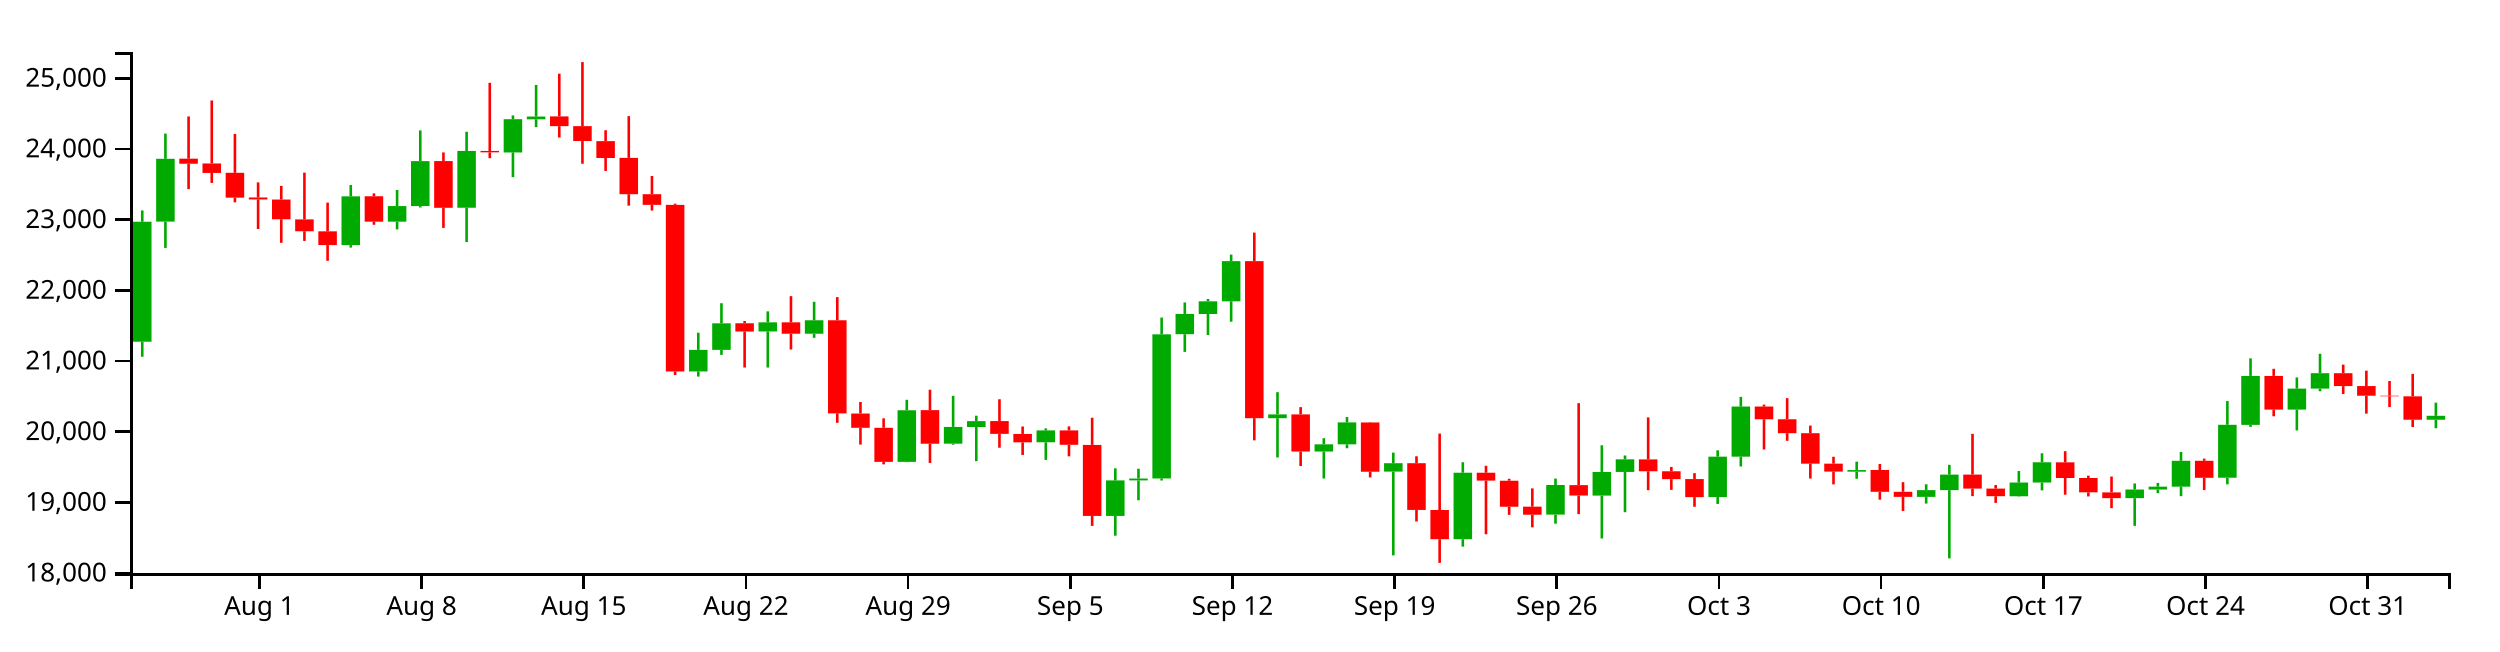
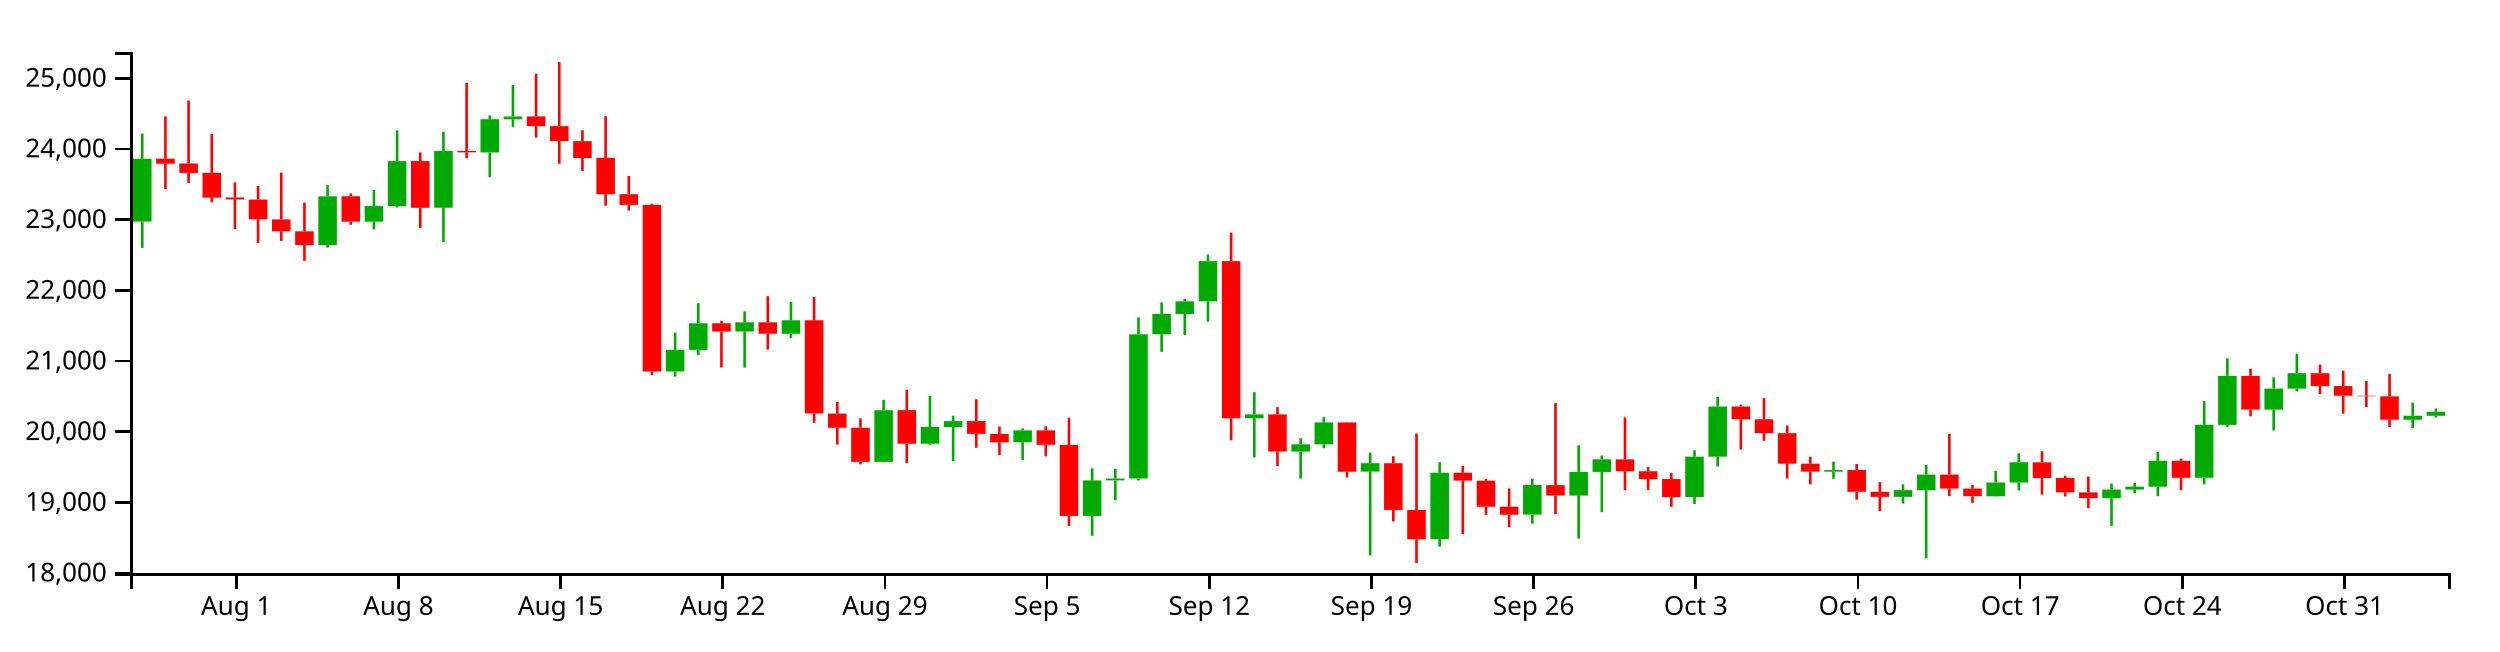
<svg xmlns="http://www.w3.org/2000/svg" version="1.1" width="960" height="250">
  <g transform="translate(50,20)">
    <style>.axis path,.axis line{fill:none;stroke:#000;shape-rendering:crispEdges;}path.candle{stroke:#000000;}path.candle.body{stroke-width:0;}path.candle.up{fill:#00AA00;stroke:#00AA00;}path.candle.down{fill:#FF0000;stroke:#FF0000;}</style>
    <g class="candlestick">
      <g class="data">
-         <path class="candle body up" d="M 1.068 111.236 l 7.117 0 L 8.185 65.156 l -7.117 0 L 1.068 111.236 M 9.964 65.105 l 7.117 0 L 17.081 40.986 l -7.117 0 L 9.964 65.105 M 81.136 74.113 l 7.117 0 L 88.253 55.385 l -7.117 0 L 81.136 74.113 M 98.928 65.108 l 7.117 0 L 106.046 59.132 l -7.117 0 L 98.928 65.108 M 107.825 59.132 l 7.117 0 L 114.942 41.88 l -7.117 0 L 107.825 59.132 M 125.618 59.758 l 7.117 0 L 132.735 37.971 l -7.117 0 L 125.618 59.758 M 143.411 38.539 l 7.117 0 L 150.528 25.767 l -7.117 0 L 143.411 38.539 M 152.307 25.821 l 7.117 0 L 159.424 24.744 l -7.117 0 L 152.307 25.821 M 214.582 122.643 l 7.117 0 L 221.699 114.347 l -7.117 0 L 214.582 122.643 M 223.479 114.347 l 7.117 0 L 230.596 104.154 l -7.117 0 L 223.479 114.347 M 241.271 107.271 l 7.117 0 L 248.389 103.787 l -7.117 0 L 241.271 107.271 M 259.064 108.159 l 7.117 0 L 266.182 102.975 l -7.117 0 L 259.064 108.159 M 294.65 157.351 l 7.117 0 L 301.767 137.535 l -7.117 0 L 294.65 157.351 M 312.443 150.365 l 7.117 0 L 319.56 143.932 l -7.117 0 L 312.443 150.365 M 321.339 143.975 l 7.117 0 L 328.457 141.722 l -7.117 0 L 321.339 143.975 M 348.029 149.837 l 7.117 0 L 355.146 145.282 l -7.117 0 L 348.029 149.837 M 374.718 178.115 l 7.117 0 L 381.835 164.483 l -7.117 0 L 374.718 178.115 M 383.615 164.483 l 7.117 0 L 390.732 163.752 l -7.117 0 L 383.615 164.483 M 392.511 163.732 l 7.117 0 L 399.628 108.374 l -7.117 0 L 392.511 163.732 M 401.407 108.333 l 7.117 0 L 408.525 100.551 l -7.117 0 L 401.407 108.333 M 410.304 100.582 l 7.117 0 L 417.421 95.706 l -7.117 0 L 410.304 100.582 M 419.2 95.706 l 7.117 0 L 426.317 80.266 l -7.117 0 L 419.2 95.706 M 436.993 140.578 l 7.117 0 L 444.11 139.137 l -7.117 0 L 436.993 140.578 M 454.786 153.381 l 7.117 0 L 461.903 150.629 l -7.117 0 L 454.786 153.381 M 463.683 150.629 l 7.117 0 L 470.8 142.206 l -7.117 0 L 463.683 150.629 M 481.475 161.101 l 7.117 0 L 488.593 157.856 l -7.117 0 L 481.475 161.101 M 508.165 187.051 l 7.117 0 L 515.282 161.531 l -7.117 0 L 508.165 187.051 M 543.75 177.612 l 7.117 0 L 550.868 166.248 l -7.117 0 L 543.75 177.612 M 561.543 170.312 l 7.117 0 L 568.661 161.227 l -7.117 0 L 561.543 170.312 M 570.44 161.227 l 7.117 0 L 577.557 156.377 l -7.117 0 L 570.44 161.227 M 606.026 170.864 l 7.117 0 L 613.143 155.357 l -7.117 0 L 606.026 170.864 M 614.922 155.357 l 7.117 0 L 622.039 136.121 l -7.117 0 L 614.922 155.357 M 659.404 161.126 l 7.117 0 L 666.521 160.516 l -7.117 0 L 659.404 161.126 M 686.094 170.803 l 7.117 0 L 693.211 168.21 l -7.117 0 L 686.094 170.803 M 694.99 168.222 l 7.117 0 L 702.107 162.25 l -7.117 0 L 694.99 168.222 M 721.679 170.575 l 7.117 0 L 728.796 165.294 l -7.117 0 L 721.679 170.575 M 730.576 165.294 l 7.117 0 L 737.693 157.507 l -7.117 0 L 730.576 165.294 M 766.162 171.294 l 7.117 0 L 773.279 167.97 l -7.117 0 L 766.162 171.294 M 775.058 167.97 l 7.117 0 L 782.175 166.885 l -7.117 0 L 775.058 167.97 M 783.954 166.887 l 7.117 0 L 791.072 156.95 l -7.117 0 L 783.954 166.887 M 801.747 163.458 l 7.117 0 L 808.864 143.117 l -7.117 0 L 801.747 163.458 M 810.644 143.145 l 7.117 0 L 817.761 124.348 l -7.117 0 L 810.644 143.145 M 828.437 137.28 l 7.117 0 L 835.554 129.226 l -7.117 0 L 828.437 137.28 M 837.333 129.226 l 7.117 0 L 844.45 123.314 l -7.117 0 L 837.333 129.226 M 881.815 141.169 l 7.117 0 L 888.932 139.678 l -7.117 0 L 881.815 141.169" />
-         <path class="candle body down" d="M 18.86 40.924 l 7.117 0 L 25.978 42.864 l -7.117 0 L 18.86 40.924 M 27.757 42.768 l 7.117 0 L 34.874 46.399 l -7.117 0 L 27.757 42.768 M 36.653 46.368 l 7.117 0 L 43.77 55.904 l -7.117 0 L 36.653 46.368 M 45.55 55.821 l 7.117 0 L 52.667 56.591 l -7.117 0 L 45.55 55.821 M 54.446 56.621 l 7.117 0 L 61.563 64.196 l -7.117 0 L 54.446 56.621 M 63.343 64.247 l 7.117 0 L 70.46 68.795 l -7.117 0 L 63.343 64.247 M 72.239 68.834 l 7.117 0 L 79.356 74.098 l -7.117 0 L 72.239 68.834 M 90.032 55.354 l 7.117 0 L 97.149 65.108 l -7.117 0 L 90.032 55.354 M 116.721 41.854 l 7.117 0 L 123.838 59.795 l -7.117 0 L 116.721 41.854 M 134.514 37.971 l 7.117 0 L 141.631 38.504 l -7.117 0 L 134.514 37.971 M 161.204 24.698 l 7.117 0 L 168.321 28.439 l -7.117 0 L 161.204 24.698 M 170.1 28.438 l 7.117 0 L 177.217 34.15 l -7.117 0 L 170.1 28.438 M 178.996 34.198 l 7.117 0 L 186.114 40.666 l -7.117 0 L 178.996 34.198 M 187.893 40.628 l 7.117 0 L 195.01 54.565 l -7.117 0 L 187.893 40.628 M 196.789 54.565 l 7.117 0 L 203.906 58.676 l -7.117 0 L 196.789 54.565 M 205.686 58.669 l 7.117 0 L 212.803 122.643 l -7.117 0 L 205.686 58.669 M 232.375 104.124 l 7.117 0 L 239.492 107.296 l -7.117 0 L 232.375 104.124 M 250.168 103.787 l 7.117 0 L 257.285 108.158 l -7.117 0 L 250.168 103.787 M 267.961 102.975 l 7.117 0 L 275.078 138.747 l -7.117 0 L 267.961 102.975 M 276.857 138.799 l 7.117 0 L 283.974 144.269 l -7.117 0 L 276.857 138.799 M 285.754 144.269 l 7.117 0 L 292.871 157.351 l -7.117 0 L 285.754 144.269 M 303.547 137.495 l 7.117 0 L 310.664 150.402 l -7.117 0 L 303.547 137.495 M 330.236 141.69 l 7.117 0 L 337.353 146.596 l -7.117 0 L 330.236 141.69 M 339.132 146.62 l 7.117 0 L 346.25 149.852 l -7.117 0 L 339.132 146.62 M 356.925 145.282 l 7.117 0 L 364.042 150.804 l -7.117 0 L 356.925 145.282 M 365.822 150.845 l 7.117 0 L 372.939 178.115 l -7.117 0 L 365.822 150.845 M 428.097 80.274 l 7.117 0 L 435.214 140.579 l -7.117 0 L 428.097 80.274 M 445.89 139.124 l 7.117 0 L 453.007 153.381 l -7.117 0 L 445.89 139.124 M 472.579 142.233 l 7.117 0 L 479.696 161.136 l -7.117 0 L 472.579 142.233 M 490.372 157.856 l 7.117 0 L 497.489 175.824 l -7.117 0 L 490.372 157.856 M 499.268 175.843 l 7.117 0 L 506.385 187.051 l -7.117 0 L 499.268 175.843 M 517.061 161.531 l 7.117 0 L 524.178 164.563 l -7.117 0 L 517.061 161.531 M 525.958 164.599 l 7.117 0 L 533.075 174.589 l -7.117 0 L 525.958 164.599 M 534.854 174.549 l 7.117 0 L 541.971 177.66 l -7.117 0 L 534.854 174.549 M 552.647 166.279 l 7.117 0 L 559.764 170.284 l -7.117 0 L 552.647 166.279 M 579.336 156.403 l 7.117 0 L 586.453 160.961 l -7.117 0 L 579.336 156.403 M 588.233 160.961 l 7.117 0 L 595.35 163.992 l -7.117 0 L 588.233 160.961 M 597.129 163.957 l 7.117 0 L 604.246 170.89 l -7.117 0 L 597.129 163.957 M 623.818 136.121 l 7.117 0 L 630.936 140.994 l -7.117 0 L 623.818 136.121 M 632.715 140.994 l 7.117 0 L 639.832 146.357 l -7.117 0 L 632.715 140.994 M 641.611 146.357 l 7.117 0 L 648.729 158.044 l -7.117 0 L 641.611 146.357 M 650.508 158.044 l 7.117 0 L 657.625 161.087 l -7.117 0 L 650.508 158.044 M 668.301 160.49 l 7.117 0 L 675.418 168.852 l -7.117 0 L 668.301 160.49 M 677.197 168.852 l 7.117 0 L 684.314 170.803 l -7.117 0 L 677.197 168.852 M 703.886 162.238 l 7.117 0 L 711.004 167.629 l -7.117 0 L 703.886 162.238 M 712.783 167.629 l 7.117 0 L 719.9 170.548 l -7.117 0 L 712.783 167.629 M 739.472 157.545 l 7.117 0 L 746.589 163.544 l -7.117 0 L 739.472 157.545 M 748.369 163.544 l 7.117 0 L 755.486 169.067 l -7.117 0 L 748.369 163.544 M 757.265 169.084 l 7.117 0 L 764.382 171.294 l -7.117 0 L 757.265 169.084 M 792.851 156.95 l 7.117 0 L 799.968 163.482 l -7.117 0 L 792.851 156.95 M 819.54 124.347 l 7.117 0 L 826.657 137.28 l -7.117 0 L 819.54 124.347 M 846.23 123.314 l 7.117 0 L 853.347 128.259 l -7.117 0 L 846.23 123.314 M 855.126 128.259 l 7.117 0 L 862.243 131.97 l -7.117 0 L 855.126 128.259 M 864.022 131.97 l 7.117 0 L 871.14 132.164 l -7.117 0 L 864.022 131.97 M 872.919 132.186 l 7.117 0 L 880.036 141.169 l -7.117 0 L 872.919 132.186" />
+         <path class="candle body up" d="M 1.068 65.105 l 7.117 0 L 8.185 40.986 l -7.117 0 L 1.068 65.105 M 72.239 74.113 l 7.117 0 L 79.356 55.385 l -7.117 0 L 72.239 74.113 M 90.032 65.108 l 7.117 0 L 97.149 59.132 l -7.117 0 L 90.032 65.108 M 98.928 59.132 l 7.117 0 L 106.046 41.88 l -7.117 0 L 98.928 59.132 M 116.721 59.758 l 7.117 0 L 123.838 37.971 l -7.117 0 L 116.721 59.758 M 134.514 38.539 l 7.117 0 L 141.631 25.767 l -7.117 0 L 134.514 38.539 M 143.411 25.821 l 7.117 0 L 150.528 24.744 l -7.117 0 L 143.411 25.821 M 205.686 122.643 l 7.117 0 L 212.803 114.347 l -7.117 0 L 205.686 122.643 M 214.582 114.347 l 7.117 0 L 221.699 104.154 l -7.117 0 L 214.582 114.347 M 232.375 107.271 l 7.117 0 L 239.492 103.787 l -7.117 0 L 232.375 107.271 M 250.168 108.159 l 7.117 0 L 257.285 102.975 l -7.117 0 L 250.168 108.159 M 285.754 157.351 l 7.117 0 L 292.871 137.535 l -7.117 0 L 285.754 157.351 M 303.547 150.365 l 7.117 0 L 310.664 143.932 l -7.117 0 L 303.547 150.365 M 312.443 143.975 l 7.117 0 L 319.56 141.722 l -7.117 0 L 312.443 143.975 M 339.132 149.837 l 7.117 0 L 346.25 145.282 l -7.117 0 L 339.132 149.837 M 365.822 178.115 l 7.117 0 L 372.939 164.483 l -7.117 0 L 365.822 178.115 M 374.718 164.483 l 7.117 0 L 381.835 163.752 l -7.117 0 L 374.718 164.483 M 383.615 163.732 l 7.117 0 L 390.732 108.374 l -7.117 0 L 383.615 163.732 M 392.511 108.333 l 7.117 0 L 399.628 100.551 l -7.117 0 L 392.511 108.333 M 401.407 100.582 l 7.117 0 L 408.525 95.706 l -7.117 0 L 401.407 100.582 M 410.304 95.706 l 7.117 0 L 417.421 80.266 l -7.117 0 L 410.304 95.706 M 428.097 140.578 l 7.117 0 L 435.214 139.137 l -7.117 0 L 428.097 140.578 M 445.89 153.381 l 7.117 0 L 453.007 150.629 l -7.117 0 L 445.89 153.381 M 454.786 150.629 l 7.117 0 L 461.903 142.206 l -7.117 0 L 454.786 150.629 M 472.579 161.101 l 7.117 0 L 479.696 157.856 l -7.117 0 L 472.579 161.101 M 499.268 187.051 l 7.117 0 L 506.385 161.531 l -7.117 0 L 499.268 187.051 M 534.854 177.612 l 7.117 0 L 541.971 166.248 l -7.117 0 L 534.854 177.612 M 552.647 170.312 l 7.117 0 L 559.764 161.227 l -7.117 0 L 552.647 170.312 M 561.543 161.227 l 7.117 0 L 568.661 156.377 l -7.117 0 L 561.543 161.227 M 597.129 170.864 l 7.117 0 L 604.246 155.357 l -7.117 0 L 597.129 170.864 M 606.026 155.357 l 7.117 0 L 613.143 136.121 l -7.117 0 L 606.026 155.357 M 650.508 161.126 l 7.117 0 L 657.625 160.516 l -7.117 0 L 650.508 161.126 M 677.197 170.803 l 7.117 0 L 684.314 168.21 l -7.117 0 L 677.197 170.803 M 686.094 168.222 l 7.117 0 L 693.211 162.25 l -7.117 0 L 686.094 168.222 M 712.783 170.575 l 7.117 0 L 719.9 165.294 l -7.117 0 L 712.783 170.575 M 721.679 165.294 l 7.117 0 L 728.796 157.507 l -7.117 0 L 721.679 165.294 M 757.265 171.294 l 7.117 0 L 764.382 167.97 l -7.117 0 L 757.265 171.294 M 766.162 167.97 l 7.117 0 L 773.279 166.885 l -7.117 0 L 766.162 167.97 M 775.058 166.887 l 7.117 0 L 782.175 156.95 l -7.117 0 L 775.058 166.887 M 792.851 163.458 l 7.117 0 L 799.968 143.117 l -7.117 0 L 792.851 163.458 M 801.747 143.145 l 7.117 0 L 808.864 124.348 l -7.117 0 L 801.747 143.145 M 819.54 137.28 l 7.117 0 L 826.657 129.226 l -7.117 0 L 819.54 137.28 M 828.437 129.226 l 7.117 0 L 835.554 123.314 l -7.117 0 L 828.437 129.226 M 872.919 141.169 l 7.117 0 L 880.036 139.649 l -7.117 0 L 872.919 141.169 M 881.815 139.668 l 7.117 0 L 888.932 138.12 l -7.117 0 L 881.815 139.668" />
+         <path class="candle body down" d="M 9.964 40.924 l 7.117 0 L 17.081 42.864 l -7.117 0 L 9.964 40.924 M 18.86 42.768 l 7.117 0 L 25.978 46.399 l -7.117 0 L 18.86 42.768 M 27.757 46.368 l 7.117 0 L 34.874 55.904 l -7.117 0 L 27.757 46.368 M 36.653 55.821 l 7.117 0 L 43.77 56.591 l -7.117 0 L 36.653 55.821 M 45.55 56.621 l 7.117 0 L 52.667 64.196 l -7.117 0 L 45.55 56.621 M 54.446 64.247 l 7.117 0 L 61.563 68.795 l -7.117 0 L 54.446 64.247 M 63.343 68.834 l 7.117 0 L 70.46 74.098 l -7.117 0 L 63.343 68.834 M 81.136 55.354 l 7.117 0 L 88.253 65.108 l -7.117 0 L 81.136 55.354 M 107.825 41.854 l 7.117 0 L 114.942 59.795 l -7.117 0 L 107.825 41.854 M 125.618 37.971 l 7.117 0 L 132.735 38.504 l -7.117 0 L 125.618 37.971 M 152.307 24.698 l 7.117 0 L 159.424 28.439 l -7.117 0 L 152.307 24.698 M 161.204 28.438 l 7.117 0 L 168.321 34.15 l -7.117 0 L 161.204 28.438 M 170.1 34.198 l 7.117 0 L 177.217 40.666 l -7.117 0 L 170.1 34.198 M 178.996 40.628 l 7.117 0 L 186.114 54.565 l -7.117 0 L 178.996 40.628 M 187.893 54.565 l 7.117 0 L 195.01 58.676 l -7.117 0 L 187.893 54.565 M 196.789 58.669 l 7.117 0 L 203.906 122.643 l -7.117 0 L 196.789 58.669 M 223.479 104.124 l 7.117 0 L 230.596 107.296 l -7.117 0 L 223.479 104.124 M 241.271 103.787 l 7.117 0 L 248.389 108.158 l -7.117 0 L 241.271 103.787 M 259.064 102.975 l 7.117 0 L 266.182 138.747 l -7.117 0 L 259.064 102.975 M 267.961 138.799 l 7.117 0 L 275.078 144.269 l -7.117 0 L 267.961 138.799 M 276.857 144.269 l 7.117 0 L 283.974 157.351 l -7.117 0 L 276.857 144.269 M 294.65 137.495 l 7.117 0 L 301.767 150.402 l -7.117 0 L 294.65 137.495 M 321.339 141.69 l 7.117 0 L 328.457 146.596 l -7.117 0 L 321.339 141.69 M 330.236 146.62 l 7.117 0 L 337.353 149.852 l -7.117 0 L 330.236 146.62 M 348.029 145.282 l 7.117 0 L 355.146 150.804 l -7.117 0 L 348.029 145.282 M 356.925 150.845 l 7.117 0 L 364.042 178.115 l -7.117 0 L 356.925 150.845 M 419.2 80.274 l 7.117 0 L 426.317 140.579 l -7.117 0 L 419.2 80.274 M 436.993 139.124 l 7.117 0 L 444.11 153.381 l -7.117 0 L 436.993 139.124 M 463.683 142.233 l 7.117 0 L 470.8 161.136 l -7.117 0 L 463.683 142.233 M 481.475 157.856 l 7.117 0 L 488.593 175.824 l -7.117 0 L 481.475 157.856 M 490.372 175.843 l 7.117 0 L 497.489 187.051 l -7.117 0 L 490.372 175.843 M 508.165 161.531 l 7.117 0 L 515.282 164.563 l -7.117 0 L 508.165 161.531 M 517.061 164.599 l 7.117 0 L 524.178 174.589 l -7.117 0 L 517.061 164.599 M 525.958 174.549 l 7.117 0 L 533.075 177.66 l -7.117 0 L 525.958 174.549 M 543.75 166.279 l 7.117 0 L 550.868 170.284 l -7.117 0 L 543.75 166.279 M 570.44 156.403 l 7.117 0 L 577.557 160.961 l -7.117 0 L 570.44 156.403 M 579.336 160.961 l 7.117 0 L 586.453 163.992 l -7.117 0 L 579.336 160.961 M 588.233 163.957 l 7.117 0 L 595.35 170.89 l -7.117 0 L 588.233 163.957 M 614.922 136.121 l 7.117 0 L 622.039 140.994 l -7.117 0 L 614.922 136.121 M 623.818 140.994 l 7.117 0 L 630.936 146.357 l -7.117 0 L 623.818 140.994 M 632.715 146.357 l 7.117 0 L 639.832 158.044 l -7.117 0 L 632.715 146.357 M 641.611 158.044 l 7.117 0 L 648.729 161.087 l -7.117 0 L 641.611 158.044 M 659.404 160.49 l 7.117 0 L 666.521 168.852 l -7.117 0 L 659.404 160.49 M 668.301 168.852 l 7.117 0 L 675.418 170.803 l -7.117 0 L 668.301 168.852 M 694.99 162.238 l 7.117 0 L 702.107 167.629 l -7.117 0 L 694.99 162.238 M 703.886 167.629 l 7.117 0 L 711.004 170.548 l -7.117 0 L 703.886 167.629 M 730.576 157.545 l 7.117 0 L 737.693 163.544 l -7.117 0 L 730.576 157.545 M 739.472 163.544 l 7.117 0 L 746.589 169.067 l -7.117 0 L 739.472 163.544 M 748.369 169.084 l 7.117 0 L 755.486 171.294 l -7.117 0 L 748.369 169.084 M 783.954 156.95 l 7.117 0 L 791.072 163.482 l -7.117 0 L 783.954 156.95 M 810.644 124.347 l 7.117 0 L 817.761 137.28 l -7.117 0 L 810.644 124.347 M 837.333 123.314 l 7.117 0 L 844.45 128.259 l -7.117 0 L 837.333 123.314 M 846.23 128.259 l 7.117 0 L 853.347 131.97 l -7.117 0 L 846.23 128.259 M 855.126 131.97 l 7.117 0 L 862.243 132.164 l -7.117 0 L 855.126 131.97 M 864.022 132.186 l 7.117 0 L 871.14 141.169 l -7.117 0 L 864.022 132.186" />
        <path class="candle body equal" />
-         <path class="candle wick up" d="M 4.626 60.808 L 4.626 65.156 M 4.626 111.236 L 4.626 116.994 M 13.523 31.303 L 13.523 40.986 M 13.523 65.105 L 13.523 75.207 M 84.694 51.031 L 84.694 55.385 M 84.694 74.113 L 84.694 75.076 M 102.487 52.954 L 102.487 59.132 M 102.487 65.108 L 102.487 68.082 M 111.383 30.074 L 111.383 41.88 M 111.383 59.132 L 111.383 59.678 M 129.176 30.589 L 129.176 37.971 M 129.176 59.758 L 129.176 72.966 M 146.969 24.333 L 146.969 25.767 M 146.969 38.539 L 146.969 48.041 M 155.866 12.622 L 155.866 24.744 M 155.866 25.821 L 155.866 28.819 M 218.141 107.757 L 218.141 114.347 M 218.141 122.643 L 218.141 124.611 M 227.037 96.435 L 227.037 104.154 M 227.037 114.347 L 227.037 116.272 M 244.83 99.56 L 244.83 103.787 M 244.83 107.271 L 244.83 121.13 M 262.623 95.895 L 262.623 102.975 M 262.623 108.159 L 262.623 109.73 M 298.209 133.521 L 298.209 137.535 M 298.209 157.351 L 298.209 157.482 M 316.002 131.99 L 316.002 143.932 M 316.002 150.365 L 316.002 150.774 M 324.898 139.634 L 324.898 141.722 M 324.898 143.975 L 324.898 157.079 M 351.587 144.497 L 351.587 145.282 M 351.587 149.837 L 351.587 156.605 M 378.277 159.836 L 378.277 164.483 M 378.277 178.115 L 378.277 185.71 M 387.173 159.994 L 387.173 163.752 M 387.173 164.483 L 387.173 172.106 M 396.07 101.939 L 396.07 108.374 M 396.07 163.732 L 396.07 164.513 M 404.966 96.142 L 404.966 100.551 M 404.966 108.333 L 404.966 115.132 M 413.862 94.806 L 413.862 95.706 M 413.862 100.582 L 413.862 108.649 M 422.759 77.762 L 422.759 80.266 M 422.759 95.706 L 422.759 103.532 M 440.552 130.593 L 440.552 139.137 M 440.552 140.578 L 440.552 155.668 M 458.345 148.275 L 458.345 150.629 M 458.345 153.381 L 458.345 163.746 M 467.241 140.16 L 467.241 142.206 M 467.241 150.629 L 467.241 152.127 M 485.034 153.807 L 485.034 157.856 M 485.034 161.101 L 485.034 193.261 M 511.723 157.499 L 511.723 161.531 M 511.723 187.051 L 511.723 189.9 M 547.309 163.774 L 547.309 166.248 M 547.309 177.612 L 547.309 181.097 M 565.102 150.99 L 565.102 161.227 M 565.102 170.312 L 565.102 186.782 M 573.998 154.911 L 573.998 156.377 M 573.998 161.227 L 573.998 176.692 M 609.584 152.914 L 609.584 155.357 M 609.584 170.864 L 609.584 173.526 M 618.481 132.398 L 618.481 136.121 M 618.481 155.357 L 618.481 159.116 M 662.963 157.286 L 662.963 160.516 M 662.963 161.126 L 662.963 163.854 M 689.652 165.963 L 689.652 168.21 M 689.652 170.803 L 689.652 173.358 M 698.549 158.486 L 698.549 162.25 M 698.549 168.222 L 698.549 194.416 M 725.238 160.874 L 725.238 165.294 M 725.238 170.575 L 725.238 170.702 M 734.134 154.058 L 734.134 157.507 M 734.134 165.294 L 734.134 168.305 M 769.72 165.646 L 769.72 167.97 M 769.72 171.294 L 769.72 181.931 M 778.617 165.456 L 778.617 166.885 M 778.617 167.97 L 778.617 169.372 M 787.513 153.568 L 787.513 156.95 M 787.513 166.887 L 787.513 170.529 M 805.306 134.002 L 805.306 143.117 M 805.306 163.458 L 805.306 165.999 M 814.202 117.605 L 814.202 124.348 M 814.202 143.145 L 814.202 143.922 M 831.995 124.934 L 831.995 129.226 M 831.995 137.28 L 831.995 145.287 M 840.892 115.841 L 840.892 123.314 M 840.892 129.226 L 840.892 130.253 M 885.374 134.615 L 885.374 139.678 M 885.374 141.169 L 885.374 144.442" style="stroke-width: 1px;" />
-         <path class="candle wick down" d="M 22.419 24.709 L 22.419 40.924 M 22.419 42.864 L 22.419 52.628 M 31.315 18.593 L 31.315 42.768 M 31.315 46.399 L 31.315 50.233 M 40.212 31.436 L 40.212 46.368 M 40.212 55.904 L 40.212 57.695 M 49.108 50.031 L 49.108 55.821 M 49.108 56.591 L 49.108 67.936 M 58.005 51.383 L 58.005 56.621 M 58.005 64.196 L 58.005 73.246 M 66.901 46.286 L 66.901 64.247 M 66.901 68.795 L 66.901 72.517 M 75.798 57.804 L 75.798 68.834 M 75.798 74.098 L 75.798 80.15 M 93.591 54.247 L 93.591 55.354 M 93.591 65.108 L 93.591 66.321 M 120.28 38.535 L 120.28 41.854 M 120.28 59.795 L 120.28 67.529 M 138.073 11.793 L 138.073 37.971 M 138.073 38.504 L 138.073 40.737 M 164.762 8.291 L 164.762 24.698 M 164.762 28.439 L 164.762 32.815 M 173.659 3.846 L 173.659 28.438 M 173.659 34.15 L 173.659 42.879 M 182.555 30.006 L 182.555 34.198 M 182.555 40.666 L 182.555 45.647 M 191.451 24.599 L 191.451 40.628 M 191.451 54.565 L 191.451 58.969 M 200.348 47.58 L 200.348 54.565 M 200.348 58.676 L 200.348 60.851 M 209.244 58.201 L 209.244 58.669 M 209.244 122.643 L 209.244 124.023 M 235.934 103.255 L 235.934 104.124 M 235.934 107.296 L 235.934 121.129 M 253.727 93.721 L 253.727 103.787 M 253.727 108.158 L 253.727 114.213 M 271.519 94.08 L 271.519 102.975 M 271.519 138.747 L 271.519 142.361 M 280.416 134.354 L 280.416 138.799 M 280.416 144.269 L 280.416 150.718 M 289.312 140.644 L 289.312 144.269 M 289.312 157.351 L 289.312 158.318 M 307.105 129.65 L 307.105 137.495 M 307.105 150.402 L 307.105 157.775 M 333.794 133.313 L 333.794 141.69 M 333.794 146.596 L 333.794 151.932 M 342.691 143.772 L 342.691 146.62 M 342.691 149.852 L 342.691 154.716 M 360.484 143.735 L 360.484 145.282 M 360.484 150.804 L 360.484 155.228 M 369.38 140.404 L 369.38 150.845 M 369.38 178.115 L 369.38 181.944 M 431.655 69.32 L 431.655 80.274 M 431.655 140.579 L 431.655 149.09 M 449.448 136.327 L 449.448 139.124 M 449.448 153.381 L 449.448 158.942 M 476.138 142.107 L 476.138 142.233 M 476.138 161.136 L 476.138 163.322 M 493.93 155.207 L 493.93 157.856 M 493.93 175.824 L 493.93 180.252 M 502.827 146.484 L 502.827 175.843 M 502.827 187.051 L 502.827 196.154 M 520.62 158.861 L 520.62 161.531 M 520.62 164.563 L 520.62 185.15 M 529.516 163.851 L 529.516 164.599 M 529.516 174.589 L 529.516 177.715 M 538.413 167.54 L 538.413 174.549 M 538.413 177.66 L 538.413 182.496 M 556.206 134.817 L 556.206 166.279 M 556.206 170.284 L 556.206 177.417 M 582.895 140.269 L 582.895 156.403 M 582.895 160.961 L 582.895 168.215 M 591.791 159.295 L 591.791 160.961 M 591.791 163.992 L 591.791 168.105 M 600.688 161.686 L 600.688 163.957 M 600.688 170.89 L 600.688 174.593 M 627.377 135.367 L 627.377 136.121 M 627.377 140.994 L 627.377 152.618 M 636.273 132.897 L 636.273 140.994 M 636.273 146.357 L 636.273 149.28 M 645.17 143.422 L 645.17 146.357 M 645.17 158.044 L 645.17 163.746 M 654.066 155.403 L 654.066 158.044 M 654.066 161.087 L 654.066 165.995 M 671.859 158.182 L 671.859 160.49 M 671.859 168.852 L 671.859 171.882 M 680.756 165.155 L 680.756 168.852 M 680.756 170.803 L 680.756 176.231 M 707.445 146.596 L 707.445 162.238 M 707.445 167.629 L 707.445 170.522 M 716.341 166.252 L 716.341 167.629 M 716.341 170.548 L 716.341 173.105 M 743.031 153.252 L 743.031 157.545 M 743.031 163.544 L 743.031 169.962 M 751.927 162.656 L 751.927 163.544 M 751.927 169.067 L 751.927 170.641 M 760.824 162.991 L 760.824 169.084 M 760.824 171.294 L 760.824 175.146 M 796.409 156.115 L 796.409 156.95 M 796.409 163.482 L 796.409 168.17 M 823.099 121.617 L 823.099 124.347 M 823.099 137.28 L 823.099 139.862 M 849.788 120.015 L 849.788 123.314 M 849.788 128.259 L 849.788 131.312 M 858.685 122.33 L 858.685 128.259 M 858.685 131.97 L 858.685 138.832 M 867.581 126.291 L 867.581 131.97 M 867.581 132.164 L 867.581 136.313 M 876.477 123.577 L 876.477 132.186 M 876.477 141.169 L 876.477 143.986" style="stroke-width: 1px;" />
+         <path class="candle wick up" d="M 4.626 31.303 L 4.626 40.986 M 4.626 65.105 L 4.626 75.207 M 75.798 51.031 L 75.798 55.385 M 75.798 74.113 L 75.798 75.076 M 93.591 52.954 L 93.591 59.132 M 93.591 65.108 L 93.591 68.082 M 102.487 30.074 L 102.487 41.88 M 102.487 59.132 L 102.487 59.678 M 120.28 30.589 L 120.28 37.971 M 120.28 59.758 L 120.28 72.966 M 138.073 24.333 L 138.073 25.767 M 138.073 38.539 L 138.073 48.041 M 146.969 12.622 L 146.969 24.744 M 146.969 25.821 L 146.969 28.819 M 209.244 107.757 L 209.244 114.347 M 209.244 122.643 L 209.244 124.611 M 218.141 96.435 L 218.141 104.154 M 218.141 114.347 L 218.141 116.272 M 235.934 99.56 L 235.934 103.787 M 235.934 107.271 L 235.934 121.13 M 253.727 95.895 L 253.727 102.975 M 253.727 108.159 L 253.727 109.73 M 289.312 133.521 L 289.312 137.535 M 289.312 157.351 L 289.312 157.482 M 307.105 131.99 L 307.105 143.932 M 307.105 150.365 L 307.105 150.774 M 316.002 139.634 L 316.002 141.722 M 316.002 143.975 L 316.002 157.079 M 342.691 144.497 L 342.691 145.282 M 342.691 149.837 L 342.691 156.605 M 369.38 159.836 L 369.38 164.483 M 369.38 178.115 L 369.38 185.71 M 378.277 159.994 L 378.277 163.752 M 378.277 164.483 L 378.277 172.106 M 387.173 101.939 L 387.173 108.374 M 387.173 163.732 L 387.173 164.513 M 396.07 96.142 L 396.07 100.551 M 396.07 108.333 L 396.07 115.132 M 404.966 94.806 L 404.966 95.706 M 404.966 100.582 L 404.966 108.649 M 413.862 77.762 L 413.862 80.266 M 413.862 95.706 L 413.862 103.532 M 431.655 130.593 L 431.655 139.137 M 431.655 140.578 L 431.655 155.668 M 449.448 148.275 L 449.448 150.629 M 449.448 153.381 L 449.448 163.746 M 458.345 140.16 L 458.345 142.206 M 458.345 150.629 L 458.345 152.127 M 476.138 153.807 L 476.138 157.856 M 476.138 161.101 L 476.138 193.261 M 502.827 157.499 L 502.827 161.531 M 502.827 187.051 L 502.827 189.9 M 538.413 163.774 L 538.413 166.248 M 538.413 177.612 L 538.413 181.097 M 556.206 150.99 L 556.206 161.227 M 556.206 170.312 L 556.206 186.782 M 565.102 154.911 L 565.102 156.377 M 565.102 161.227 L 565.102 176.692 M 600.688 152.914 L 600.688 155.357 M 600.688 170.864 L 600.688 173.526 M 609.584 132.398 L 609.584 136.121 M 609.584 155.357 L 609.584 159.116 M 654.066 157.286 L 654.066 160.516 M 654.066 161.126 L 654.066 163.854 M 680.756 165.963 L 680.756 168.21 M 680.756 170.803 L 680.756 173.358 M 689.652 158.486 L 689.652 162.25 M 689.652 168.222 L 689.652 194.416 M 716.341 160.874 L 716.341 165.294 M 716.341 170.575 L 716.341 170.702 M 725.238 154.058 L 725.238 157.507 M 725.238 165.294 L 725.238 168.305 M 760.824 165.646 L 760.824 167.97 M 760.824 171.294 L 760.824 181.931 M 769.72 165.456 L 769.72 166.885 M 769.72 167.97 L 769.72 169.372 M 778.617 153.568 L 778.617 156.95 M 778.617 166.887 L 778.617 170.529 M 796.409 134.002 L 796.409 143.117 M 796.409 163.458 L 796.409 165.999 M 805.306 117.605 L 805.306 124.348 M 805.306 143.145 L 805.306 143.922 M 823.099 124.934 L 823.099 129.226 M 823.099 137.28 L 823.099 145.287 M 831.995 115.841 L 831.995 123.314 M 831.995 129.226 L 831.995 130.253 M 876.477 134.615 L 876.477 139.649 M 876.477 141.169 L 876.477 144.442 M 885.374 136.885 L 885.374 138.12 M 885.374 139.668 L 885.374 140.378" style="stroke-width: 1px;" />
+         <path class="candle wick down" d="M 13.523 24.709 L 13.523 40.924 M 13.523 42.864 L 13.523 52.628 M 22.419 18.593 L 22.419 42.768 M 22.419 46.399 L 22.419 50.233 M 31.315 31.436 L 31.315 46.368 M 31.315 55.904 L 31.315 57.695 M 40.212 50.031 L 40.212 55.821 M 40.212 56.591 L 40.212 67.936 M 49.108 51.383 L 49.108 56.621 M 49.108 64.196 L 49.108 73.246 M 58.005 46.286 L 58.005 64.247 M 58.005 68.795 L 58.005 72.517 M 66.901 57.804 L 66.901 68.834 M 66.901 74.098 L 66.901 80.15 M 84.694 54.247 L 84.694 55.354 M 84.694 65.108 L 84.694 66.321 M 111.383 38.535 L 111.383 41.854 M 111.383 59.795 L 111.383 67.529 M 129.176 11.793 L 129.176 37.971 M 129.176 38.504 L 129.176 40.737 M 155.866 8.291 L 155.866 24.698 M 155.866 28.439 L 155.866 32.815 M 164.762 3.846 L 164.762 28.438 M 164.762 34.15 L 164.762 42.879 M 173.659 30.006 L 173.659 34.198 M 173.659 40.666 L 173.659 45.647 M 182.555 24.599 L 182.555 40.628 M 182.555 54.565 L 182.555 58.969 M 191.451 47.58 L 191.451 54.565 M 191.451 58.676 L 191.451 60.851 M 200.348 58.201 L 200.348 58.669 M 200.348 122.643 L 200.348 124.023 M 227.037 103.255 L 227.037 104.124 M 227.037 107.296 L 227.037 121.129 M 244.83 93.721 L 244.83 103.787 M 244.83 108.158 L 244.83 114.213 M 262.623 94.08 L 262.623 102.975 M 262.623 138.747 L 262.623 142.361 M 271.519 134.354 L 271.519 138.799 M 271.519 144.269 L 271.519 150.718 M 280.416 140.644 L 280.416 144.269 M 280.416 157.351 L 280.416 158.318 M 298.209 129.65 L 298.209 137.495 M 298.209 150.402 L 298.209 157.775 M 324.898 133.313 L 324.898 141.69 M 324.898 146.596 L 324.898 151.932 M 333.794 143.772 L 333.794 146.62 M 333.794 149.852 L 333.794 154.716 M 351.587 143.735 L 351.587 145.282 M 351.587 150.804 L 351.587 155.228 M 360.484 140.404 L 360.484 150.845 M 360.484 178.115 L 360.484 181.944 M 422.759 69.32 L 422.759 80.274 M 422.759 140.579 L 422.759 149.09 M 440.552 136.327 L 440.552 139.124 M 440.552 153.381 L 440.552 158.942 M 467.241 142.107 L 467.241 142.233 M 467.241 161.136 L 467.241 163.322 M 485.034 155.207 L 485.034 157.856 M 485.034 175.824 L 485.034 180.252 M 493.93 146.484 L 493.93 175.843 M 493.93 187.051 L 493.93 196.154 M 511.723 158.861 L 511.723 161.531 M 511.723 164.563 L 511.723 185.15 M 520.62 163.851 L 520.62 164.599 M 520.62 174.589 L 520.62 177.715 M 529.516 167.54 L 529.516 174.549 M 529.516 177.66 L 529.516 182.496 M 547.309 134.817 L 547.309 166.279 M 547.309 170.284 L 547.309 177.417 M 573.998 140.269 L 573.998 156.403 M 573.998 160.961 L 573.998 168.215 M 582.895 159.295 L 582.895 160.961 M 582.895 163.992 L 582.895 168.105 M 591.791 161.686 L 591.791 163.957 M 591.791 170.89 L 591.791 174.593 M 618.481 135.367 L 618.481 136.121 M 618.481 140.994 L 618.481 152.618 M 627.377 132.897 L 627.377 140.994 M 627.377 146.357 L 627.377 149.28 M 636.273 143.422 L 636.273 146.357 M 636.273 158.044 L 636.273 163.746 M 645.17 155.403 L 645.17 158.044 M 645.17 161.087 L 645.17 165.995 M 662.963 158.182 L 662.963 160.49 M 662.963 168.852 L 662.963 171.882 M 671.859 165.155 L 671.859 168.852 M 671.859 170.803 L 671.859 176.231 M 698.549 146.596 L 698.549 162.238 M 698.549 167.629 L 698.549 170.522 M 707.445 166.252 L 707.445 167.629 M 707.445 170.548 L 707.445 173.105 M 734.134 153.252 L 734.134 157.545 M 734.134 163.544 L 734.134 169.962 M 743.031 162.656 L 743.031 163.544 M 743.031 169.067 L 743.031 170.641 M 751.927 162.991 L 751.927 169.084 M 751.927 171.294 L 751.927 175.146 M 787.513 156.115 L 787.513 156.95 M 787.513 163.482 L 787.513 168.17 M 814.202 121.617 L 814.202 124.347 M 814.202 137.28 L 814.202 139.862 M 840.892 120.015 L 840.892 123.314 M 840.892 128.259 L 840.892 131.312 M 849.788 122.33 L 849.788 128.259 M 849.788 131.97 L 849.788 138.832 M 858.685 126.291 L 858.685 131.97 M 858.685 132.164 L 858.685 136.313 M 867.581 123.577 L 867.581 132.186 M 867.581 141.169 L 867.581 143.986" style="stroke-width: 1px;" />
        <path class="candle wick equal" style="stroke-width: 1px;" />
      </g>
    </g>
    <g class="x axis" transform="translate(0,200)" fill="none" font-size="10" font-family="sans-serif" text-anchor="middle">
      <path class="domain" stroke="#000" d="M0.5,6V0.5H890.5V6" />
-       <g class="tick" opacity="1" transform="translate(49.10836,0)">
+       <g class="tick" opacity="1" transform="translate(40.21192,0)">
        <line stroke="#000" y2="6" x1="0.5" x2="0.5" />
        <text fill="#000" y="9" x="0.5" dy="0.71em">Aug  1</text>
      </g>
-       <g class="tick" opacity="1" transform="translate(111.3834,0)">
+       <g class="tick" opacity="1" transform="translate(102.487,0)">
        <line stroke="#000" y2="6" x1="0.5" x2="0.5" />
        <text fill="#000" y="9" x="0.5" dy="0.71em">Aug  8</text>
      </g>
-       <g class="tick" opacity="1" transform="translate(173.6585,0)">
+       <g class="tick" opacity="1" transform="translate(164.7621,0)">
        <line stroke="#000" y2="6" x1="0.5" x2="0.5" />
        <text fill="#000" y="9" x="0.5" dy="0.71em">Aug 15</text>
      </g>
-       <g class="tick" opacity="1" transform="translate(235.9336,0)">
+       <g class="tick" opacity="1" transform="translate(227.0372,0)">
        <line stroke="#000" y2="6" x1="0.5" x2="0.5" />
        <text fill="#000" y="9" x="0.5" dy="0.71em">Aug 22</text>
      </g>
-       <g class="tick" opacity="1" transform="translate(298.2087,0)">
+       <g class="tick" opacity="1" transform="translate(289.3123,0)">
        <line stroke="#000" y2="6" x1="0.5" x2="0.5" />
        <text fill="#000" y="9" x="0.5" dy="0.71em">Aug 29</text>
      </g>
-       <g class="tick" opacity="1" transform="translate(360.4838,0)">
+       <g class="tick" opacity="1" transform="translate(351.5874,0)">
        <line stroke="#000" y2="6" x1="0.5" x2="0.5" />
        <text fill="#000" y="9" x="0.5" dy="0.71em">Sep  5</text>
      </g>
-       <g class="tick" opacity="1" transform="translate(422.7589,0)">
+       <g class="tick" opacity="1" transform="translate(413.8625,0)">
        <line stroke="#000" y2="6" x1="0.5" x2="0.5" />
        <text fill="#000" y="9" x="0.5" dy="0.71em">Sep 12</text>
      </g>
-       <g class="tick" opacity="1" transform="translate(485.034,0)">
+       <g class="tick" opacity="1" transform="translate(476.1375,0)">
        <line stroke="#000" y2="6" x1="0.5" x2="0.5" />
        <text fill="#000" y="9" x="0.5" dy="0.71em">Sep 19</text>
      </g>
-       <g class="tick" opacity="1" transform="translate(547.3091,0)">
+       <g class="tick" opacity="1" transform="translate(538.4126,0)">
        <line stroke="#000" y2="6" x1="0.5" x2="0.5" />
        <text fill="#000" y="9" x="0.5" dy="0.71em">Sep 26</text>
      </g>
-       <g class="tick" opacity="1" transform="translate(609.5842,0)">
+       <g class="tick" opacity="1" transform="translate(600.6877,0)">
        <line stroke="#000" y2="6" x1="0.5" x2="0.5" />
        <text fill="#000" y="9" x="0.5" dy="0.71em">Oct  3</text>
      </g>
-       <g class="tick" opacity="1" transform="translate(671.8593,0)">
+       <g class="tick" opacity="1" transform="translate(662.9628,0)">
        <line stroke="#000" y2="6" x1="0.5" x2="0.5" />
        <text fill="#000" y="9" x="0.5" dy="0.71em">Oct 10</text>
      </g>
-       <g class="tick" opacity="1" transform="translate(734.1343,0)">
+       <g class="tick" opacity="1" transform="translate(725.2379,0)">
        <line stroke="#000" y2="6" x1="0.5" x2="0.5" />
        <text fill="#000" y="9" x="0.5" dy="0.71em">Oct 17</text>
      </g>
-       <g class="tick" opacity="1" transform="translate(796.4094,0)">
+       <g class="tick" opacity="1" transform="translate(787.513,0)">
        <line stroke="#000" y2="6" x1="0.5" x2="0.5" />
        <text fill="#000" y="9" x="0.5" dy="0.71em">Oct 24</text>
      </g>
-       <g class="tick" opacity="1" transform="translate(858.6845,0)">
+       <g class="tick" opacity="1" transform="translate(849.7881,0)">
        <line stroke="#000" y2="6" x1="0.5" x2="0.5" />
        <text fill="#000" y="9" x="0.5" dy="0.71em">Oct 31</text>
      </g>
    </g>
    <g class="y axis" fill="none" font-size="10" font-family="sans-serif" text-anchor="end">
      <path class="domain" stroke="#000" d="M-6,200.5H0.5V0.5H-6" />
      <g class="tick" opacity="1" transform="translate(0,199.5731)">
        <line stroke="#000" x2="-6" y1="0.5" y2="0.5" />
        <text fill="#000" x="-9" y="0.5" dy="0.32em">18,000</text>
      </g>
      <g class="tick" opacity="1" transform="translate(0,172.4315)">
        <line stroke="#000" x2="-6" y1="0.5" y2="0.5" />
        <text fill="#000" x="-9" y="0.5" dy="0.32em">19,000</text>
      </g>
      <g class="tick" opacity="1" transform="translate(0,145.2899)">
        <line stroke="#000" x2="-6" y1="0.5" y2="0.5" />
        <text fill="#000" x="-9" y="0.5" dy="0.32em">20,000</text>
      </g>
      <g class="tick" opacity="1" transform="translate(0,118.1483)">
        <line stroke="#000" x2="-6" y1="0.5" y2="0.5" />
        <text fill="#000" x="-9" y="0.5" dy="0.32em">21,000</text>
      </g>
      <g class="tick" opacity="1" transform="translate(0,91.00662)">
        <line stroke="#000" x2="-6" y1="0.5" y2="0.5" />
        <text fill="#000" x="-9" y="0.5" dy="0.32em">22,000</text>
      </g>
      <g class="tick" opacity="1" transform="translate(0,63.86499)">
        <line stroke="#000" x2="-6" y1="0.5" y2="0.5" />
        <text fill="#000" x="-9" y="0.5" dy="0.32em">23,000</text>
      </g>
      <g class="tick" opacity="1" transform="translate(0,36.72336)">
        <line stroke="#000" x2="-6" y1="0.5" y2="0.5" />
        <text fill="#000" x="-9" y="0.5" dy="0.32em">24,000</text>
      </g>
      <g class="tick" opacity="1" transform="translate(0,9.581724)">
        <line stroke="#000" x2="-6" y1="0.5" y2="0.5" />
        <text fill="#000" x="-9" y="0.5" dy="0.32em">25,000</text>
      </g>
      <text transform="rotate(-90)" y="6" dy=".71em" style="text-anchor: end;">Price ($)</text>
    </g>
  </g>
</svg>
